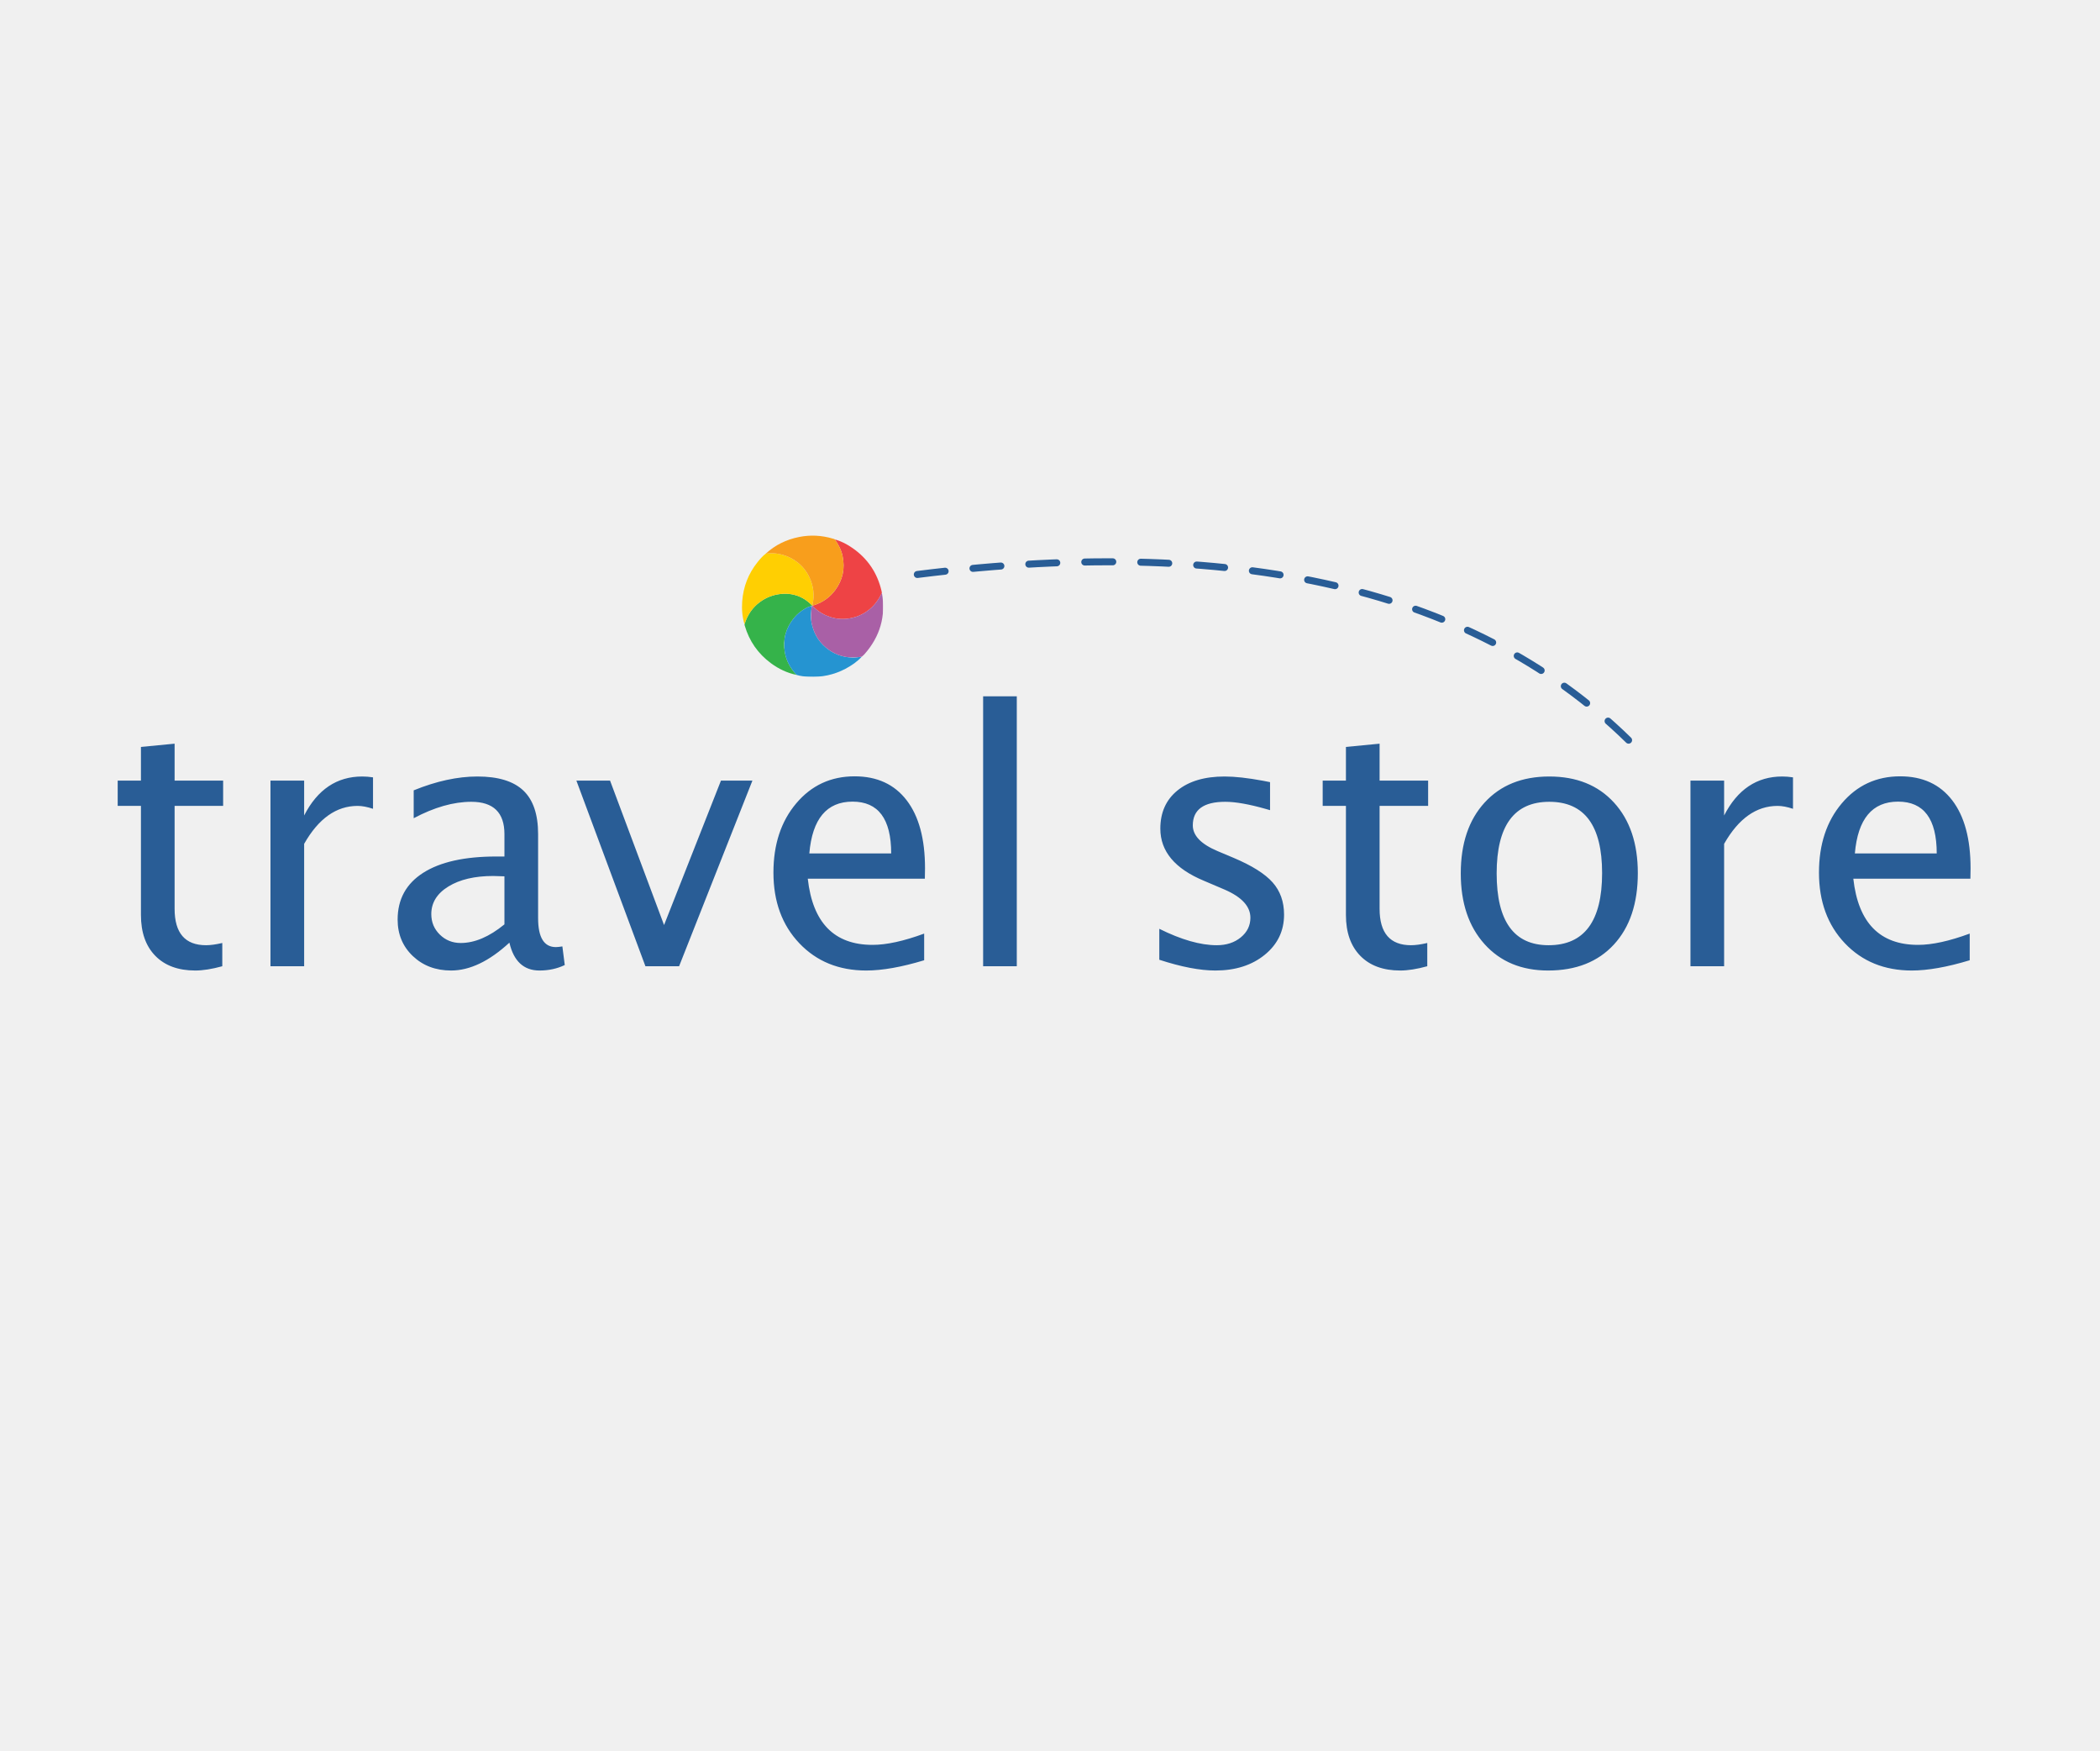
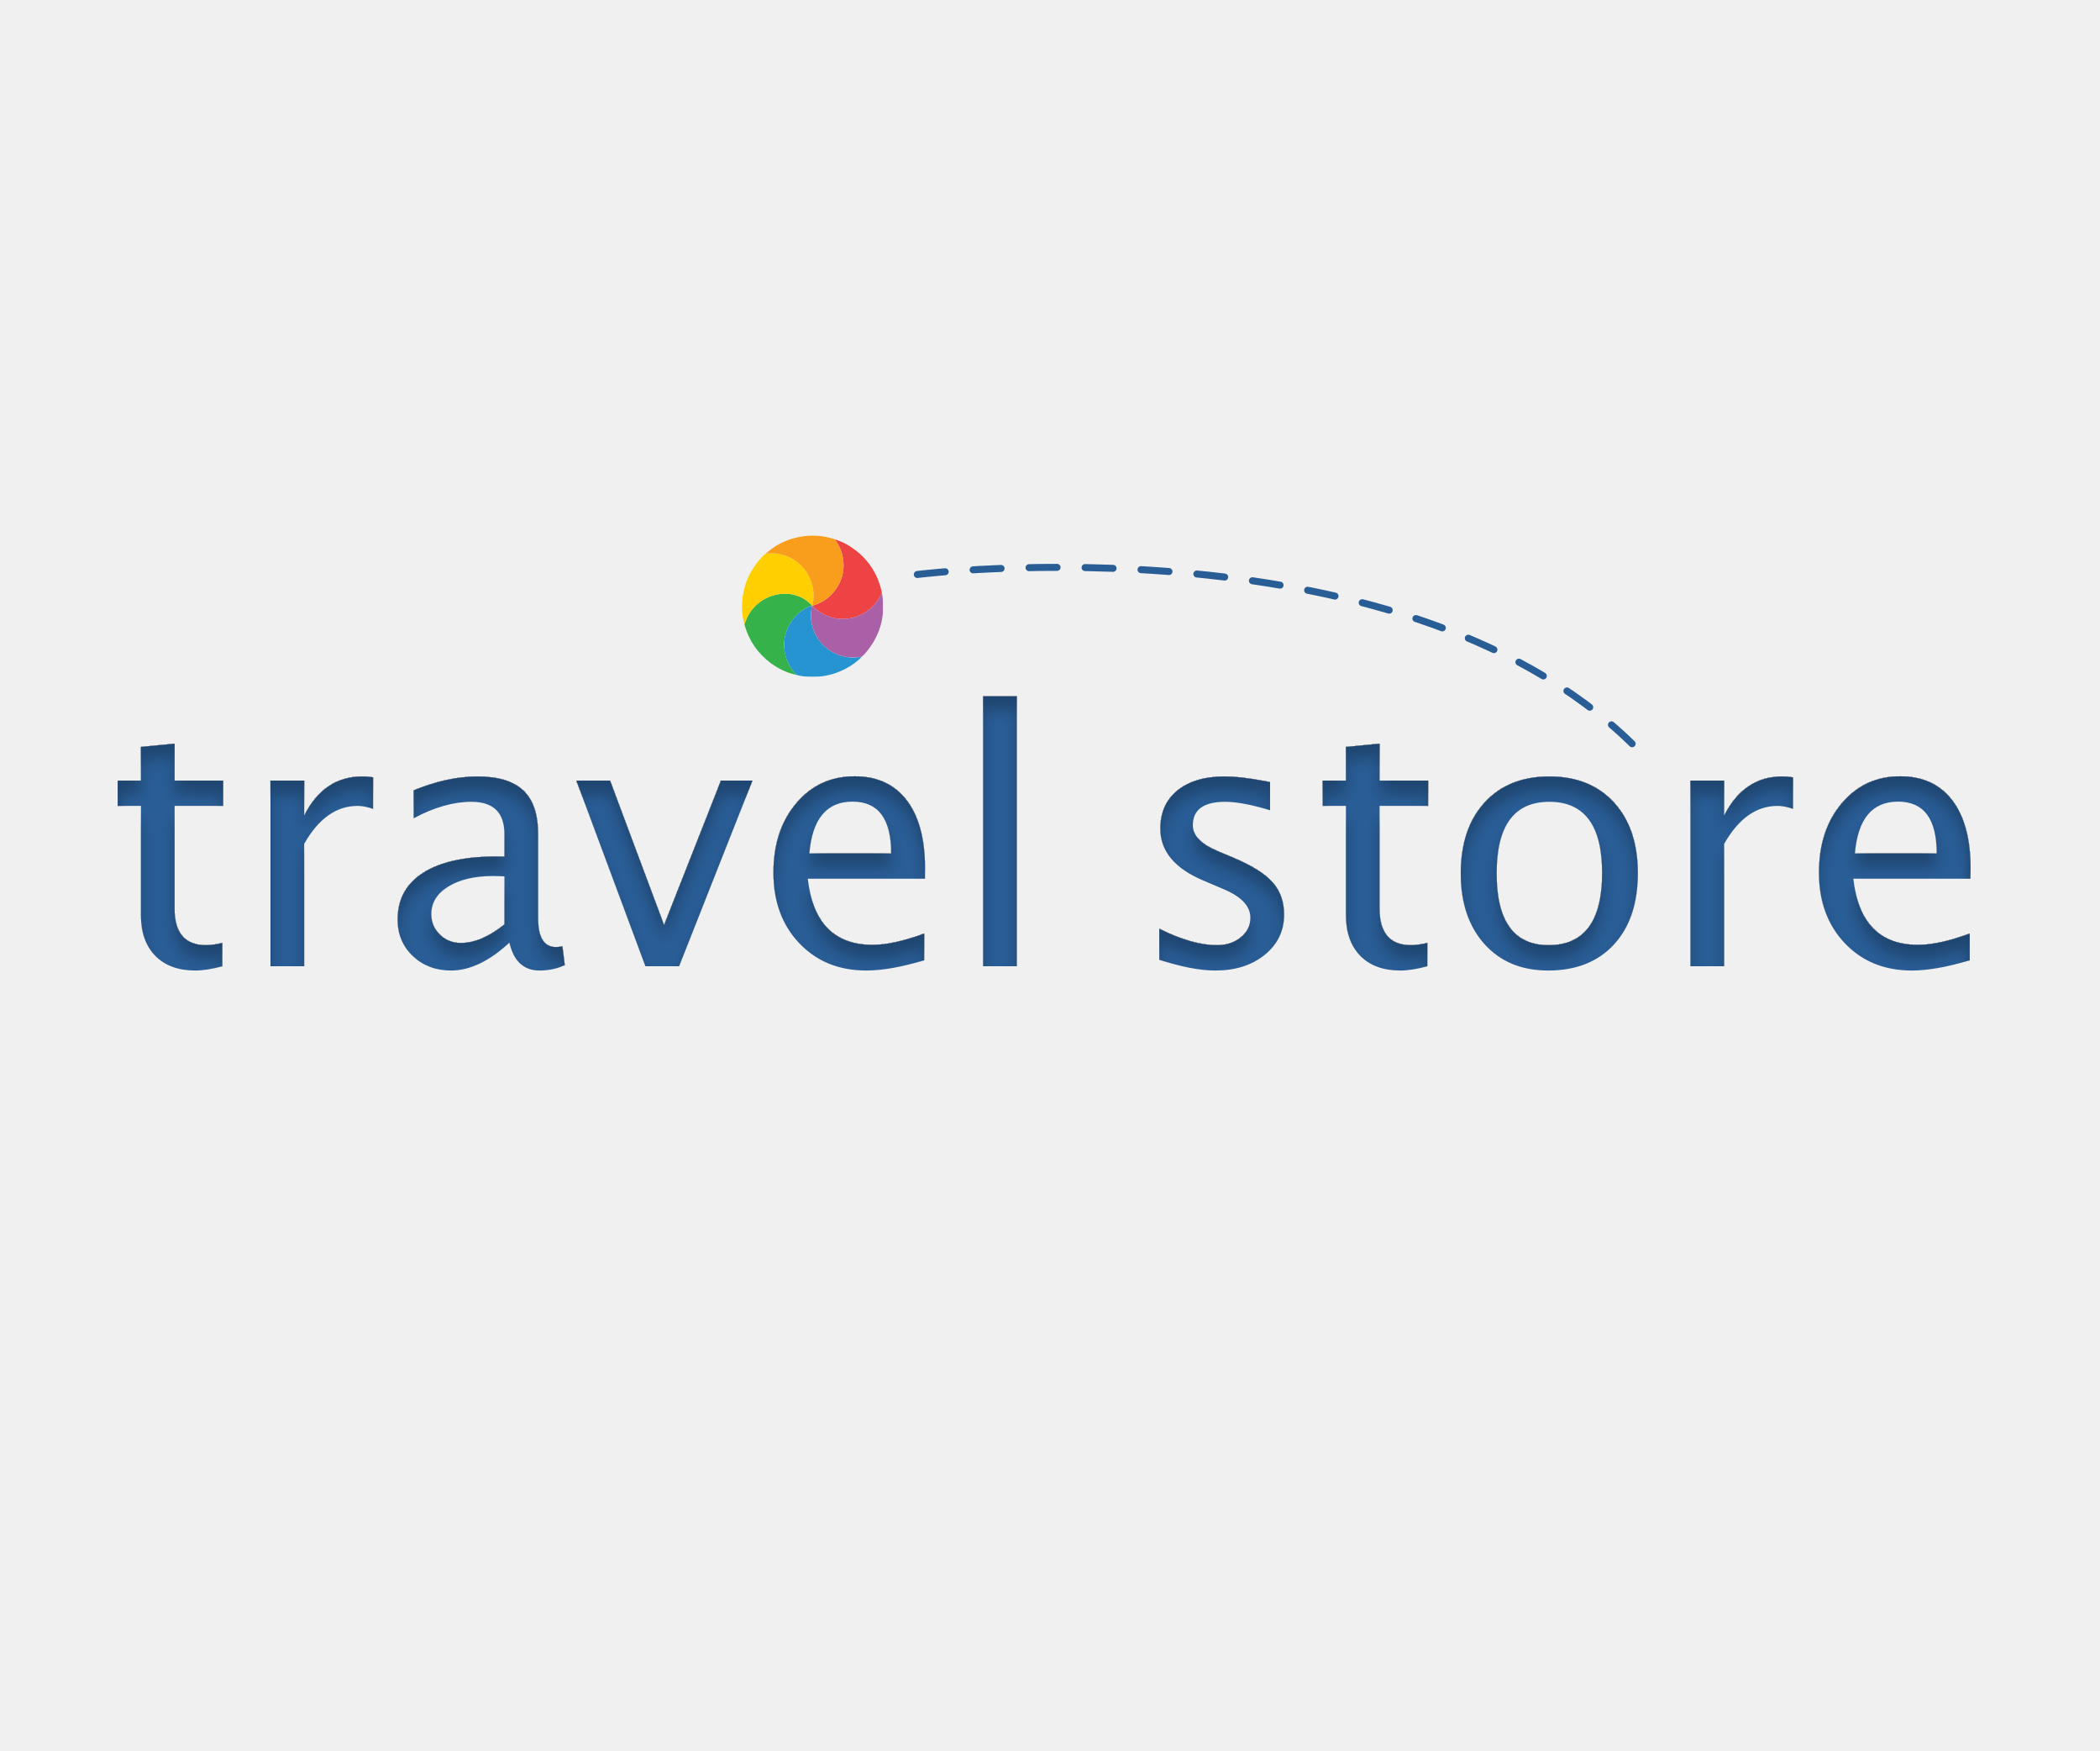
- <svg xmlns="http://www.w3.org/2000/svg" xmlns:xlink="http://www.w3.org/1999/xlink" width="600px" height="500px" viewBox="0 0 600 500" version="1.1">
-   <defs>
-     <polygon id="path-1" points="0.043 0.028 22.235 0.028 22.235 20.28 0.043 20.28" />
-     <polygon id="path-3" points="0.008 0.113 20.652 0.113 20.652 18.603 0.008 18.603" />
-   </defs>
-   <g id="travel-store" stroke="none" stroke-width="1" fill="none" fill-rule="evenodd">
-     <path d="M55.795,277.221 C50.912,277.221 47.104,275.821 44.369,273.021 C41.635,270.222 40.268,266.332 40.268,261.352 L40.268,230.199 L33.627,230.199 L33.627,222.973 L40.268,222.973 L40.268,213.354 L49.887,212.426 L49.887,222.973 L63.754,222.973 L63.754,230.199 L49.887,230.199 L49.887,259.594 C49.887,266.527 52.882,269.994 58.871,269.994 C60.141,269.994 61.687,269.783 63.51,269.359 L63.51,276 C60.548,276.814 57.976,277.221 55.795,277.221 Z M77.279,276 L77.279,222.973 L86.899,222.973 L86.899,232.934 C90.707,225.512 96.241,221.801 103.5,221.801 C104.477,221.801 105.502,221.882 106.576,222.045 L106.576,231.029 C104.916,230.476 103.451,230.199 102.182,230.199 C96.095,230.199 91,233.812 86.899,241.039 L86.899,276 L77.279,276 Z M145.541,269.262 C139.779,274.568 134.229,277.221 128.891,277.221 C124.496,277.221 120.85,275.845 117.953,273.095 C115.056,270.344 113.608,266.869 113.608,262.67 C113.608,256.876 116.041,252.424 120.907,249.315 C125.774,246.207 132.748,244.652 141.83,244.652 L144.125,244.652 L144.125,238.256 C144.125,232.103 140.968,229.027 134.652,229.027 C129.574,229.027 124.089,230.59 118.197,233.715 L118.197,225.756 C124.675,223.119 130.746,221.801 136.41,221.801 C142.335,221.801 146.705,223.135 149.521,225.805 C152.336,228.474 153.744,232.624 153.744,238.256 L153.744,262.279 C153.744,267.781 155.437,270.531 158.822,270.531 C159.246,270.531 159.864,270.466 160.678,270.336 L161.361,275.658 C159.18,276.7 156.772,277.221 154.135,277.221 C149.643,277.221 146.778,274.568 145.541,269.262 Z M144.125,264.037 L144.125,250.316 L140.902,250.219 C135.629,250.219 131.365,251.22 128.11,253.222 C124.854,255.224 123.227,257.852 123.227,261.107 C123.227,263.419 124.041,265.372 125.668,266.967 C127.296,268.562 129.281,269.359 131.625,269.359 C135.629,269.359 139.796,267.585 144.125,264.037 Z M184.408,276 L164.682,222.973 L174.301,222.973 L189.731,264.232 L205.99,222.973 L214.975,222.973 L194.027,276 L184.408,276 Z M264.047,274.291 C257.602,276.244 252.084,277.221 247.494,277.221 C239.682,277.221 233.31,274.625 228.378,269.433 C223.446,264.241 220.981,257.51 220.981,249.242 C220.981,241.202 223.153,234.61 227.499,229.467 C231.845,224.324 237.403,221.752 244.174,221.752 C250.587,221.752 255.543,224.031 259.042,228.588 C262.542,233.145 264.291,239.623 264.291,248.021 L264.242,251 L230.795,251 C232.195,263.598 238.363,269.896 249.301,269.896 C253.305,269.896 258.22,268.822 264.047,266.674 L264.047,274.291 Z M231.235,243.773 L254.623,243.773 C254.623,233.91 250.945,228.979 243.588,228.979 C236.199,228.979 232.081,233.91 231.235,243.773 Z M280.893,276 L280.893,198.9 L290.512,198.9 L290.512,276 L280.893,276 Z M347.246,277.221 C342.852,277.221 337.513,276.195 331.23,274.145 L331.23,265.307 C337.513,268.432 342.982,269.994 347.637,269.994 C350.404,269.994 352.699,269.245 354.521,267.748 C356.344,266.251 357.256,264.379 357.256,262.133 C357.256,258.923 354.821,256.257 349.951,254.133 L343.975,251.586 C335.674,248.135 331.523,243.171 331.523,236.693 C331.523,232.071 333.159,228.433 336.431,225.78 C339.702,223.127 344.186,221.801 349.883,221.801 C352.845,221.801 356.507,222.208 360.869,223.021 L362.871,223.412 L362.871,231.42 L361.737,231.09 C356.896,229.715 353.01,229.027 350.078,229.027 C343.893,229.027 340.801,231.273 340.801,235.766 C340.801,238.663 343.145,241.104 347.832,243.09 L352.471,245.043 C357.712,247.257 361.423,249.592 363.604,252.05 C365.785,254.507 366.875,257.576 366.875,261.254 C366.875,265.909 365.036,269.734 361.357,272.729 C357.679,275.723 352.975,277.221 347.246,277.221 Z M400.078,277.221 C395.195,277.221 391.387,275.821 388.652,273.021 C385.918,270.222 384.551,266.332 384.551,261.352 L384.551,230.199 L377.91,230.199 L377.91,222.973 L384.551,222.973 L384.551,213.354 L394.17,212.426 L394.17,222.973 L408.037,222.973 L408.037,230.199 L394.17,230.199 L394.17,259.594 C394.17,266.527 397.165,269.994 403.154,269.994 C404.424,269.994 405.97,269.783 407.793,269.359 L407.793,276 C404.831,276.814 402.259,277.221 400.078,277.221 Z M442.314,277.221 C434.73,277.221 428.675,274.706 424.15,269.677 C419.626,264.647 417.363,257.917 417.363,249.486 C417.363,240.958 419.634,234.211 424.175,229.247 C428.716,224.283 434.876,221.801 442.656,221.801 C450.436,221.801 456.597,224.283 461.138,229.247 C465.679,234.211 467.949,240.925 467.949,249.389 C467.949,258.048 465.671,264.851 461.113,269.799 C456.556,274.747 450.29,277.221 442.314,277.221 Z M442.461,269.994 C452.65,269.994 457.744,263.126 457.744,249.389 C457.744,235.814 452.715,229.027 442.656,229.027 C432.63,229.027 427.617,235.847 427.617,249.486 C427.617,263.158 432.565,269.994 442.461,269.994 Z M542.9,221.752 C549.313,221.752 554.269,224.031 557.769,228.588 C561.268,233.145 563.018,239.623 563.018,248.021 L562.969,251 L529.521,251 C530.921,263.598 537.09,269.896 548.027,269.896 C552.031,269.896 556.947,268.822 562.773,266.674 L562.773,274.291 C556.328,276.244 550.811,277.221 546.221,277.221 C538.408,277.221 532.036,274.625 527.104,269.433 C522.173,264.241 519.707,257.51 519.707,249.242 C519.707,241.202 521.88,234.61 526.226,229.467 C530.571,224.324 536.13,221.752 542.9,221.752 Z M509.209,221.801 C510.186,221.801 511.211,221.882 512.285,222.045 L512.285,231.029 C510.625,230.476 509.16,230.199 507.891,230.199 C501.803,230.199 496.709,233.812 492.607,241.039 L492.607,276 L482.988,276 L482.988,222.973 L492.607,222.973 L492.607,232.934 C496.416,225.512 501.95,221.801 509.209,221.801 Z M542.314,228.979 C534.925,228.979 530.807,233.91 529.961,243.773 L529.961,243.773 L553.35,243.773 C553.35,233.91 549.671,228.979 542.314,228.979 Z" id="travelstore" fill="#295D96" fill-rule="nonzero" />
-     <g id="Group-15" transform="translate(212, 153)">
-       <path d="M15.624,39.792 C12.904,39.237 10.46,38.065 8.241,36.423 C4.559,33.699 2.083,30.125 0.791,25.732 C0.752,25.599 0.738,25.459 0.713,25.322 C1.514,22.72 2.94,20.556 5.157,18.937 C6.909,17.658 8.85,16.909 11.012,16.665 C13.231,16.414 15.312,16.783 17.285,17.821 C18.336,18.374 19.213,19.143 20.055,19.962 C20.056,19.987 20.06,20.013 20.068,20.037 C20.035,20.05 20.005,20.067 19.978,20.09 C19.274,20.234 18.618,20.485 17.998,20.86 C16.826,21.569 15.767,22.406 14.898,23.466 C12.544,26.335 11.611,29.596 12.228,33.277 C12.654,35.818 13.856,37.952 15.624,39.792" id="Fill-1" fill="#35B34A" />
-       <path d="M20.068,20.037 C20.06,20.013 20.056,19.987 20.056,19.961 L20.088,19.945 C20.336,19.973 20.56,19.873 20.784,19.797 C23.152,18.994 25.114,17.6 26.602,15.601 C28.784,12.671 29.493,9.399 28.729,5.807 C28.357,4.06 27.555,2.527 26.537,1.088 C28.38,1.592 30.042,2.478 31.597,3.559 C35.933,6.574 38.673,10.678 39.871,15.817 C39.911,15.988 39.936,16.162 39.967,16.335 C39.109,18.178 37.981,19.801 36.379,21.1 C34.451,22.664 32.244,23.523 29.812,23.759 C27.608,23.973 25.482,23.519 23.492,22.548 C22.206,21.921 21.089,21.039 20.068,20.037" id="Fill-3" fill="#EE4345" />
-       <path d="M20.055,19.962 C19.213,19.143 18.336,18.374 17.285,17.821 C15.312,16.783 13.231,16.414 11.012,16.665 C8.85,16.909 6.909,17.658 5.157,18.937 C2.94,20.556 1.514,22.72 0.713,25.322 C0.065,23.197 -0.102,21.013 0.055,18.818 C0.356,14.627 1.806,10.861 4.443,7.573 C5.141,6.702 5.869,5.855 6.761,5.17 C7.691,5.01 8.636,4.979 9.561,5.084 C11.563,5.311 13.431,5.961 15.119,7.087 C16.883,8.264 18.242,9.813 19.169,11.703 C20.455,14.327 20.79,17.085 20.088,19.945 L20.055,19.962 Z" id="Fill-5" fill="#FFCF02" />
-       <path d="M20.088,19.945 C20.79,17.085 20.455,14.327 19.169,11.703 C18.242,9.813 16.883,8.264 15.119,7.087 C13.431,5.961 11.563,5.311 9.561,5.084 C8.636,4.979 7.691,5.01 6.761,5.17 C9.482,2.659 12.691,1.11 16.301,0.389 C19.545,-0.259 22.763,-0.092 25.936,0.85 C26.143,0.911 26.367,0.933 26.537,1.088 C27.555,2.527 28.357,4.06 28.729,5.807 C29.493,9.399 28.784,12.671 26.602,15.601 C25.114,17.6 23.152,18.994 20.784,19.797 C20.56,19.873 20.336,19.973 20.088,19.945" id="Fill-7" fill="#F89E1C" />
-       <g id="Group-11" transform="translate(12, 20.06256)">
-         <mask id="mask-2" fill="white">
-           <use xlink:href="#path-1" />
+ <svg xmlns="http://www.w3.org/2000/svg" width="600" height="500" viewBox="0 0 600 500" fill="none">
+   <g id="travel_store">
+     <g id="travelstore" filter="url(#filter0_i)">
+       <path fill-rule="evenodd" clip-rule="evenodd" d="M280.893 276V198.9H290.512V276H280.893ZM55.795 277.221C50.912 277.221 47.104 275.821 44.369 273.021C41.635 270.222 40.268 266.332 40.268 261.352V230.199H33.627V222.973H40.268V213.354L49.887 212.426V222.973H63.754V230.199H49.887V259.594C49.887 266.527 52.882 269.994 58.871 269.994C60.141 269.994 61.687 269.783 63.51 269.359V276C60.548 276.814 57.976 277.221 55.795 277.221ZM77.279 276V222.973H86.899V232.934C90.707 225.512 96.241 221.801 103.5 221.801C104.477 221.801 105.502 221.882 106.576 222.045V231.029C104.916 230.476 103.451 230.199 102.182 230.199C96.095 230.199 91 233.812 86.899 241.039V276H77.279ZM128.891 277.221C134.229 277.221 139.78 274.568 145.541 269.262C146.778 274.568 149.643 277.221 154.135 277.221C156.772 277.221 159.181 276.7 161.362 275.658L160.678 270.336C159.864 270.466 159.246 270.531 158.823 270.531C155.437 270.531 153.744 267.781 153.744 262.279V238.256C153.744 232.624 152.337 228.474 149.521 225.805C146.705 223.135 142.335 221.801 136.41 221.801C130.746 221.801 124.675 223.119 118.198 225.756V233.715C124.089 230.59 129.574 229.027 134.653 229.027C140.968 229.027 144.125 232.103 144.125 238.256V244.652H141.83C132.748 244.652 125.774 246.207 120.907 249.315C116.041 252.424 113.608 256.876 113.608 262.67C113.608 266.869 115.056 270.344 117.953 273.095C120.851 275.845 124.496 277.221 128.891 277.221ZM144.125 264.037V250.316L140.903 250.219C135.629 250.219 131.365 251.22 128.11 253.222C124.854 255.224 123.227 257.852 123.227 261.107C123.227 263.419 124.041 265.372 125.668 266.967C127.296 268.562 129.281 269.359 131.625 269.359C135.629 269.359 139.796 267.585 144.125 264.037ZM164.682 222.973L184.408 276H194.028L214.975 222.973H205.99L189.731 264.232L174.301 222.973H164.682ZM264.047 274.291C257.602 276.244 252.084 277.221 247.494 277.221C239.682 277.221 233.31 274.625 228.378 269.433C223.447 264.241 220.981 257.51 220.981 249.242C220.981 241.202 223.154 234.61 227.499 229.467C231.845 224.324 237.403 221.752 244.174 221.752C250.587 221.752 255.543 224.031 259.042 228.588C262.542 233.145 264.291 239.623 264.291 248.021L264.242 251H230.795C232.195 263.598 238.363 269.896 249.301 269.896C253.305 269.896 258.22 268.822 264.047 266.674V274.291ZM254.623 243.773H231.235C232.081 233.91 236.199 228.979 243.588 228.979C250.945 228.979 254.623 233.91 254.623 243.773ZM331.231 274.145C337.513 276.195 342.852 277.221 347.246 277.221C352.975 277.221 357.679 275.723 361.358 272.729C365.036 269.734 366.875 265.909 366.875 261.254C366.875 257.576 365.785 254.507 363.604 252.05C361.423 249.592 357.712 247.257 352.471 245.043L347.832 243.09C343.145 241.104 340.801 238.663 340.801 235.766C340.801 231.273 343.893 229.027 350.078 229.027C353.01 229.027 356.897 229.715 361.737 231.09L362.871 231.42V223.412L360.869 223.021C356.507 222.208 352.845 221.801 349.883 221.801C344.186 221.801 339.702 223.127 336.431 225.78C333.159 228.433 331.524 232.071 331.524 236.693C331.524 243.171 335.674 248.135 343.975 251.586L349.951 254.133C354.821 256.257 357.256 258.923 357.256 262.133C357.256 264.379 356.345 266.251 354.522 267.748C352.699 269.245 350.404 269.994 347.637 269.994C342.982 269.994 337.513 268.432 331.231 265.307V274.145ZM400.078 277.221C395.195 277.221 391.387 275.821 388.652 273.021C385.918 270.222 384.551 266.332 384.551 261.352V230.199H377.91V222.973H384.551V213.354L394.17 212.426V222.973H408.037V230.199H394.17V259.594C394.17 266.527 397.165 269.994 403.154 269.994C404.424 269.994 405.97 269.783 407.793 269.359V276C404.831 276.814 402.259 277.221 400.078 277.221ZM424.15 269.677C428.675 274.706 434.73 277.221 442.315 277.221C450.29 277.221 456.556 274.747 461.113 269.799C465.671 264.851 467.949 258.048 467.949 249.389C467.949 240.925 465.679 234.211 461.138 229.247C456.597 224.283 450.436 221.801 442.656 221.801C434.876 221.801 428.716 224.283 424.175 229.247C419.634 234.211 417.363 240.958 417.363 249.486C417.363 257.917 419.626 264.647 424.15 269.677ZM442.461 269.994C452.65 269.994 457.744 263.126 457.744 249.389C457.744 235.814 452.715 229.027 442.656 229.027C432.63 229.027 427.617 235.847 427.617 249.486C427.617 263.158 432.565 269.994 442.461 269.994ZM492.608 222.973H482.988V276H492.608V241.039C496.709 233.812 501.803 230.199 507.891 230.199C509.16 230.199 510.625 230.476 512.285 231.029V222.045C511.211 221.882 510.186 221.801 509.209 221.801C501.95 221.801 496.416 225.512 492.608 232.934V222.973ZM562.774 274.291C556.328 276.244 550.811 277.221 546.221 277.221C538.408 277.221 532.036 274.625 527.105 269.433C522.173 264.241 519.707 257.51 519.707 249.242C519.707 241.202 521.88 234.61 526.226 229.467C530.571 224.324 536.13 221.752 542.9 221.752C549.313 221.752 554.269 224.031 557.769 228.588C561.268 233.145 563.018 239.623 563.018 248.021L562.969 251H529.522C530.921 263.598 537.09 269.896 548.027 269.896C552.031 269.896 556.947 268.822 562.774 266.674V274.291ZM542.315 228.979C534.925 228.979 530.807 233.91 529.961 243.773H553.35C553.35 233.91 549.671 228.979 542.315 228.979Z" fill="#295D96" />
+     </g>
+     <g id="Group 15">
+       <path id="Fill 1" fill-rule="evenodd" clip-rule="evenodd" d="M227.624 192.792C224.904 192.237 222.46 191.065 220.241 189.423C216.559 186.699 214.084 183.125 212.791 178.732C212.752 178.599 212.738 178.459 212.713 178.322C213.514 175.72 214.94 173.556 217.157 171.937C218.909 170.658 220.85 169.909 223.012 169.665C225.231 169.414 227.312 169.783 229.285 170.821C230.336 171.374 231.213 172.143 232.056 172.962C232.056 172.988 232.06 173.013 232.068 173.037C232.035 173.05 232.005 173.067 231.978 173.09C231.274 173.234 230.618 173.485 229.998 173.86C228.826 174.569 227.767 175.406 226.898 176.466C224.544 179.335 223.611 182.597 224.228 186.278C224.654 188.818 225.856 190.952 227.624 192.792Z" fill="#35B34A" />
+       <path id="Fill 3" fill-rule="evenodd" clip-rule="evenodd" d="M232.068 173.037C232.06 173.013 232.056 172.987 232.055 172.961L232.088 172.945C232.336 172.973 232.56 172.873 232.784 172.797C235.152 171.994 237.114 170.6 238.602 168.601C240.784 165.671 241.493 162.399 240.729 158.807C240.357 157.06 239.555 155.527 238.537 154.088C240.38 154.592 242.042 155.478 243.597 156.559C247.933 159.574 250.673 163.678 251.871 168.817C251.911 168.988 251.936 169.162 251.967 169.335C251.109 171.178 249.981 172.801 248.379 174.1C246.451 175.664 244.244 176.523 241.812 176.759C239.608 176.973 237.482 176.519 235.492 175.548C234.206 174.921 233.088 174.039 232.068 173.037Z" fill="#EE4345" />
+       <path id="Fill 5" fill-rule="evenodd" clip-rule="evenodd" d="M232.055 172.961C231.213 172.143 230.336 171.374 229.285 170.821C227.312 169.783 225.231 169.414 223.012 169.665C220.85 169.909 218.909 170.658 217.157 171.937C214.94 173.556 213.514 175.72 212.713 178.322C212.065 176.197 211.898 174.013 212.055 171.818C212.356 167.627 213.806 163.861 216.443 160.573C217.141 159.702 217.869 158.855 218.761 158.17C219.691 158.01 220.636 157.979 221.561 158.084C223.563 158.311 225.431 158.961 227.119 160.087C228.883 161.264 230.242 162.813 231.169 164.703C232.455 167.327 232.79 170.085 232.088 172.945L232.055 172.961Z" fill="#FFCF02" />
+       <path id="Fill 7" fill-rule="evenodd" clip-rule="evenodd" d="M232.088 172.945C232.79 170.085 232.455 167.327 231.169 164.703C230.242 162.813 228.883 161.264 227.119 160.087C225.431 158.961 223.563 158.311 221.561 158.084C220.636 157.979 219.691 158.01 218.761 158.17C221.482 155.659 224.691 154.11 228.301 153.389C231.545 152.741 234.763 152.908 237.936 153.85C238.143 153.911 238.367 153.933 238.537 154.088C239.555 155.527 240.357 157.06 240.729 158.807C241.493 162.399 240.784 165.671 238.603 168.601C237.114 170.6 235.152 171.994 232.784 172.797C232.56 172.873 232.336 172.973 232.088 172.945Z" fill="#F89E1C" />
+       <g id="Group 11">
+         <mask id="mask0" mask-type="alpha" maskUnits="userSpaceOnUse" x="224" y="173" width="23" height="21">
+           <path id="Clip 10" fill-rule="evenodd" clip-rule="evenodd" d="M224.042 173.09H246.234V193.343H224.042V173.09Z" fill="white" />
        </mask>
-         <g id="Clip-10" />
-         <path d="M3.624,19.73 C1.856,17.89 0.654,15.755 0.228,13.215 C-0.389,9.534 0.544,6.273 2.898,3.403 C3.767,2.344 4.826,1.506 5.998,0.798 C6.618,0.423 7.274,0.172 7.978,0.028 C7.697,1.583 7.557,3.151 7.852,4.713 C8.387,7.557 9.692,9.975 11.925,11.867 C14.1,13.709 16.607,14.656 19.449,14.758 C20.39,14.792 21.311,14.642 22.235,14.507 C20.895,15.963 19.283,17.058 17.549,17.974 C14.262,19.71 10.743,20.442 7.04,20.25 C5.89,20.191 4.737,20.072 3.624,19.73" id="Fill-9" fill="#2594D1" mask="url(#mask-2)" />
+         <g mask="url(#mask0)">
+           <path id="Fill 9" fill-rule="evenodd" clip-rule="evenodd" d="M227.624 192.792C225.856 190.952 224.654 188.818 224.228 186.277C223.611 182.596 224.544 179.335 226.898 176.466C227.767 175.406 228.826 174.569 229.998 173.86C230.618 173.485 231.274 173.234 231.978 173.09C231.697 174.646 231.557 176.213 231.852 177.775C232.387 180.619 233.692 183.038 235.925 184.929C238.099 186.772 240.607 187.719 243.449 187.821C244.39 187.855 245.311 187.705 246.234 187.57C244.895 189.025 243.282 190.121 241.548 191.036C238.262 192.772 234.743 193.504 231.04 193.313C229.89 193.254 228.737 193.135 227.624 192.792Z" fill="#2594D1" />
+         </g>
      </g>
-       <g id="Group-14" transform="translate(19.68, 16.22256)">
-         <mask id="mask-4" fill="white">
-           <use xlink:href="#path-3" />
+       <g id="Group 14">
+         <mask id="mask1" mask-type="alpha" maskUnits="userSpaceOnUse" x="231" y="169" width="22" height="19">
+           <path id="Clip 13" fill-rule="evenodd" clip-rule="evenodd" d="M231.688 169.335H252.332V187.826H231.688V169.335Z" fill="white" />
        </mask>
-         <g id="Clip-13" />
-         <path d="M14.555,18.347 C13.631,18.482 12.71,18.632 11.769,18.598 C8.927,18.496 6.42,17.549 4.245,15.707 C2.012,13.815 0.707,11.397 0.172,8.553 C-0.123,6.991 0.017,5.423 0.298,3.867 C0.325,3.845 0.355,3.827 0.388,3.815 C1.409,4.817 2.526,5.699 3.812,6.325 C5.802,7.296 7.928,7.751 10.132,7.537 C12.564,7.3 14.771,6.442 16.699,4.878 C18.301,3.579 19.429,1.955 20.287,0.113 C21.475,6.796 19.754,12.648 15.258,17.704 C15.048,17.94 14.79,18.134 14.555,18.347" id="Fill-12" fill="#A960A6" mask="url(#mask-4)" />
+         <g mask="url(#mask1)">
+           <path id="Fill 12" fill-rule="evenodd" clip-rule="evenodd" d="M246.234 187.57C245.31 187.705 244.39 187.855 243.449 187.821C240.607 187.719 238.099 186.772 235.925 184.929C233.692 183.038 232.387 180.619 231.852 177.775C231.557 176.213 231.696 174.646 231.977 173.09C232.005 173.067 232.035 173.05 232.068 173.037C233.088 174.039 234.206 174.921 235.492 175.548C237.482 176.519 239.608 176.973 241.812 176.759C244.244 176.523 246.45 175.664 248.379 174.1C249.981 172.801 251.109 171.178 251.967 169.335C253.155 176.018 251.433 181.87 246.938 186.927C246.728 187.163 246.47 187.356 246.234 187.57Z" fill="#A960A6" />
+         </g>
      </g>
    </g>
-     <path d="M260.548,175.103 C353.253,153.458 423.78,163.308 472.129,204.654" id="Path-2" stroke="#295D96" stroke-width="2" stroke-linecap="round" stroke-linejoin="round" stroke-dasharray="8,8" transform="translate(366.3383, 184.3002) rotate(6) translate(-366.3383, -184.3002) " />
+     <path id="Path 2" d="M262.089 164.096C262.089 164.096 403.778 146.341 469.422 215.6" stroke="#295D96" stroke-width="2" stroke-linecap="round" stroke-linejoin="round" stroke-dasharray="8 8" />
  </g>
+   <defs>
+     <filter id="filter0_i" x="33.627" y="198.9" width="529.391" height="82.32" filterUnits="userSpaceOnUse" color-interpolation-filters="sRGB">
+       <feFlood flood-opacity="0" result="BackgroundImageFix" />
+       <feBlend mode="normal" in="SourceGraphic" in2="BackgroundImageFix" result="shape" />
+       <feColorMatrix in="SourceAlpha" type="matrix" values="0 0 0 0 0 0 0 0 0 0 0 0 0 0 0 0 0 0 127 0" result="hardAlpha" />
+       <feOffset dy="4" />
+       <feGaussianBlur stdDeviation="2" />
+       <feComposite in2="hardAlpha" operator="arithmetic" k2="-1" k3="1" />
+       <feColorMatrix type="matrix" values="0 0 0 0 0 0 0 0 0 0 0 0 0 0 0 0 0 0 0.25 0" />
+       <feBlend mode="normal" in2="shape" result="effect1_innerShadow" />
+     </filter>
+   </defs>
</svg>
